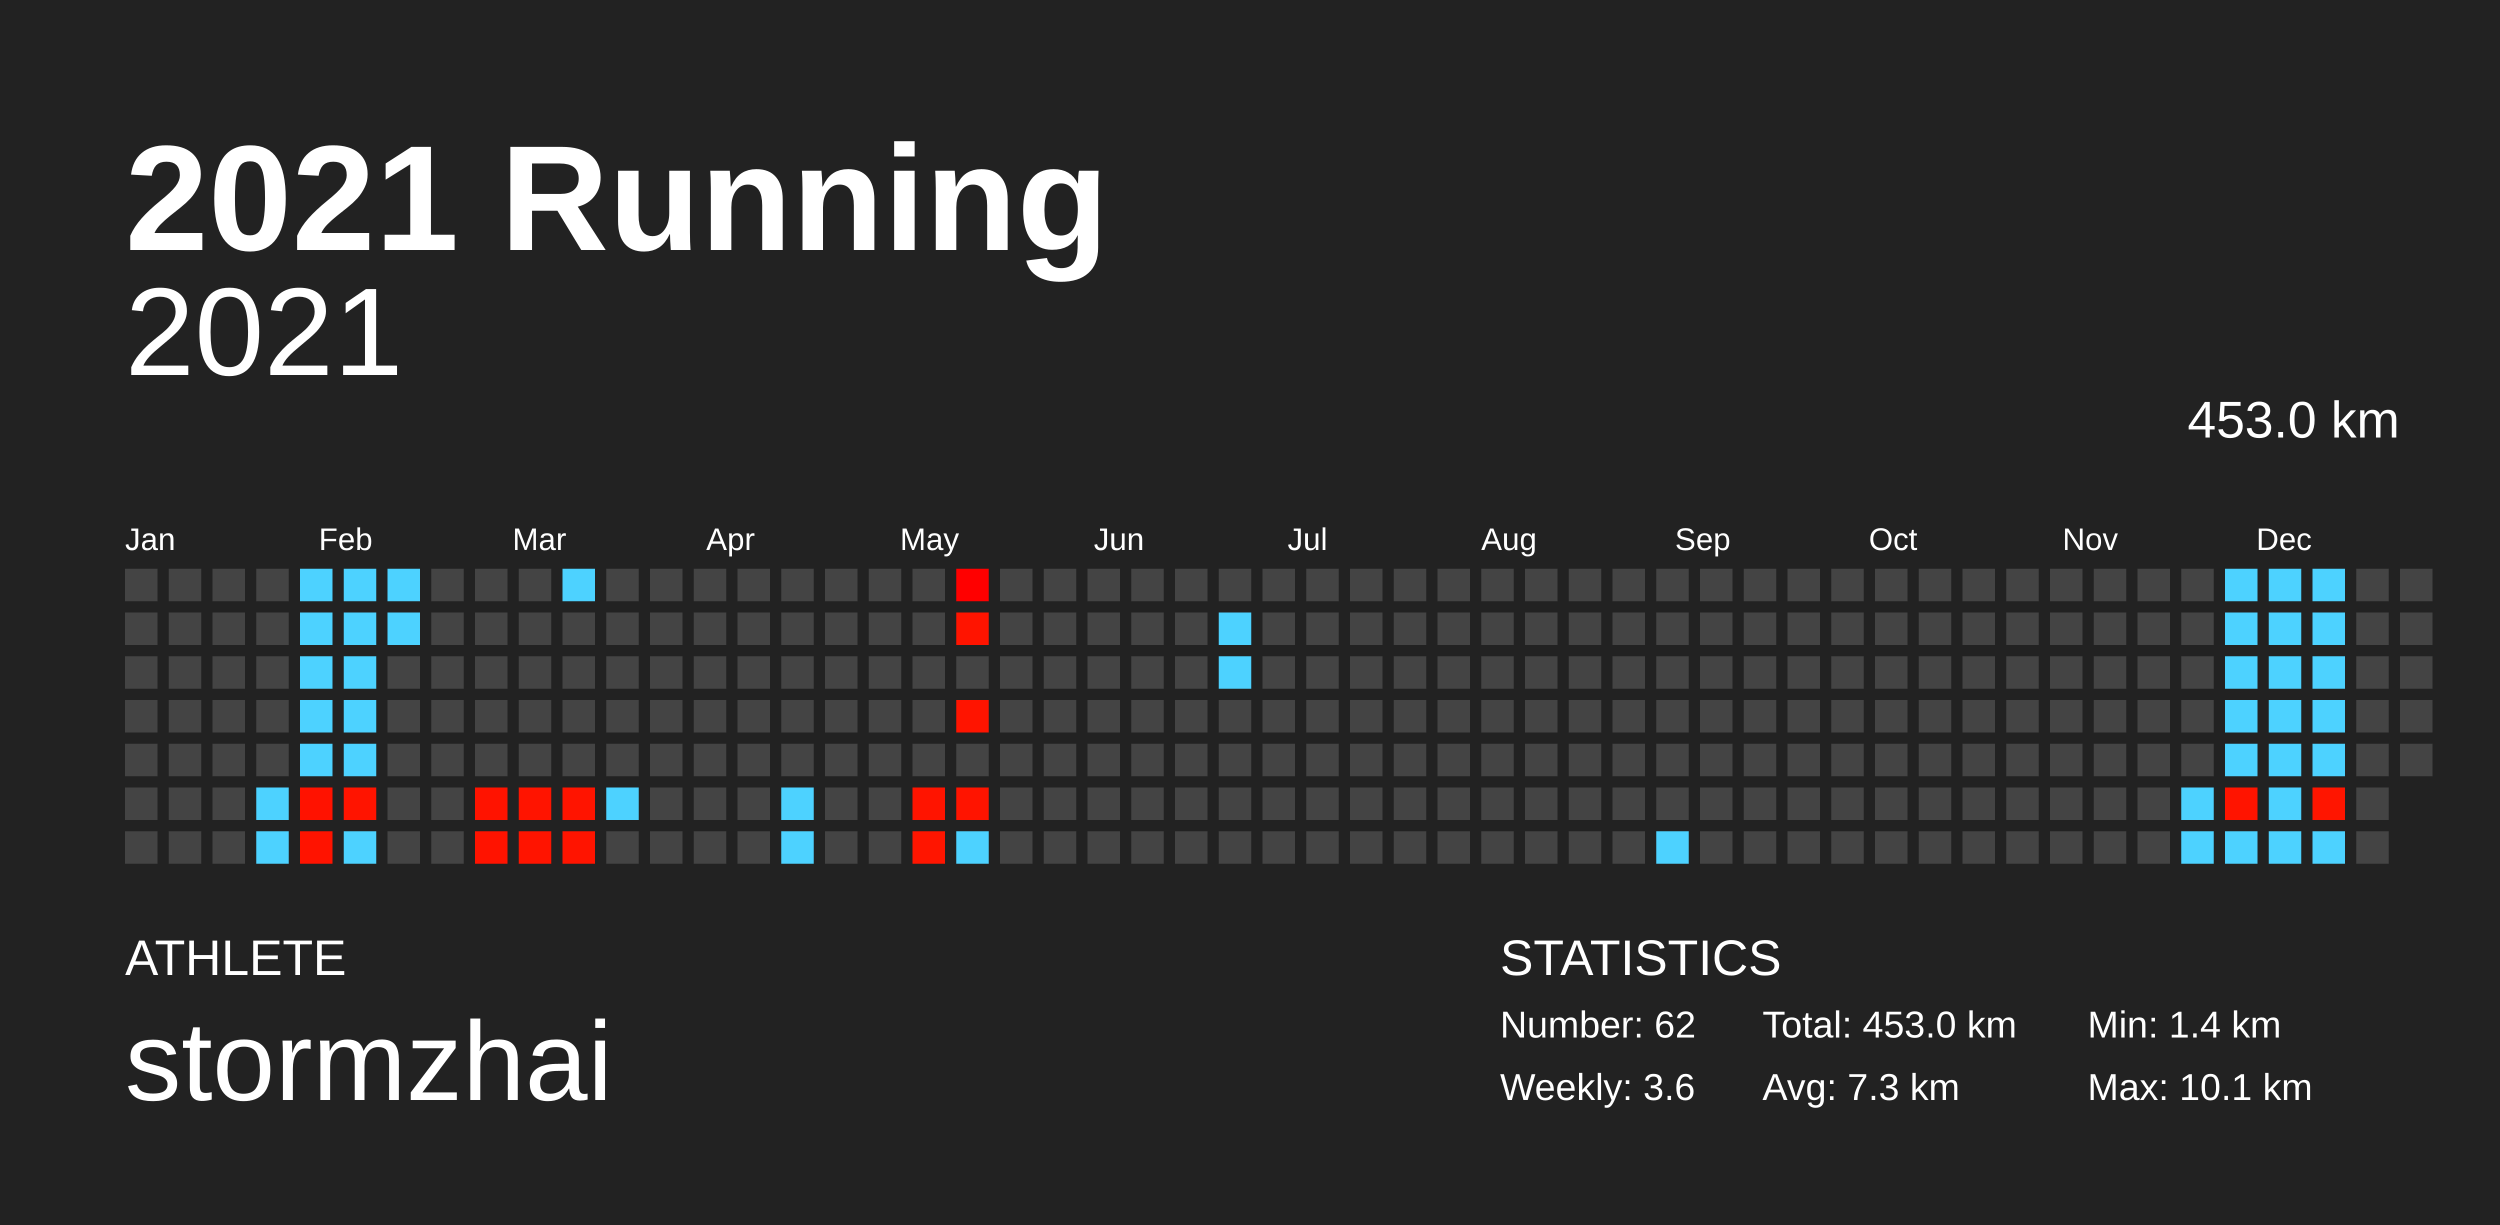
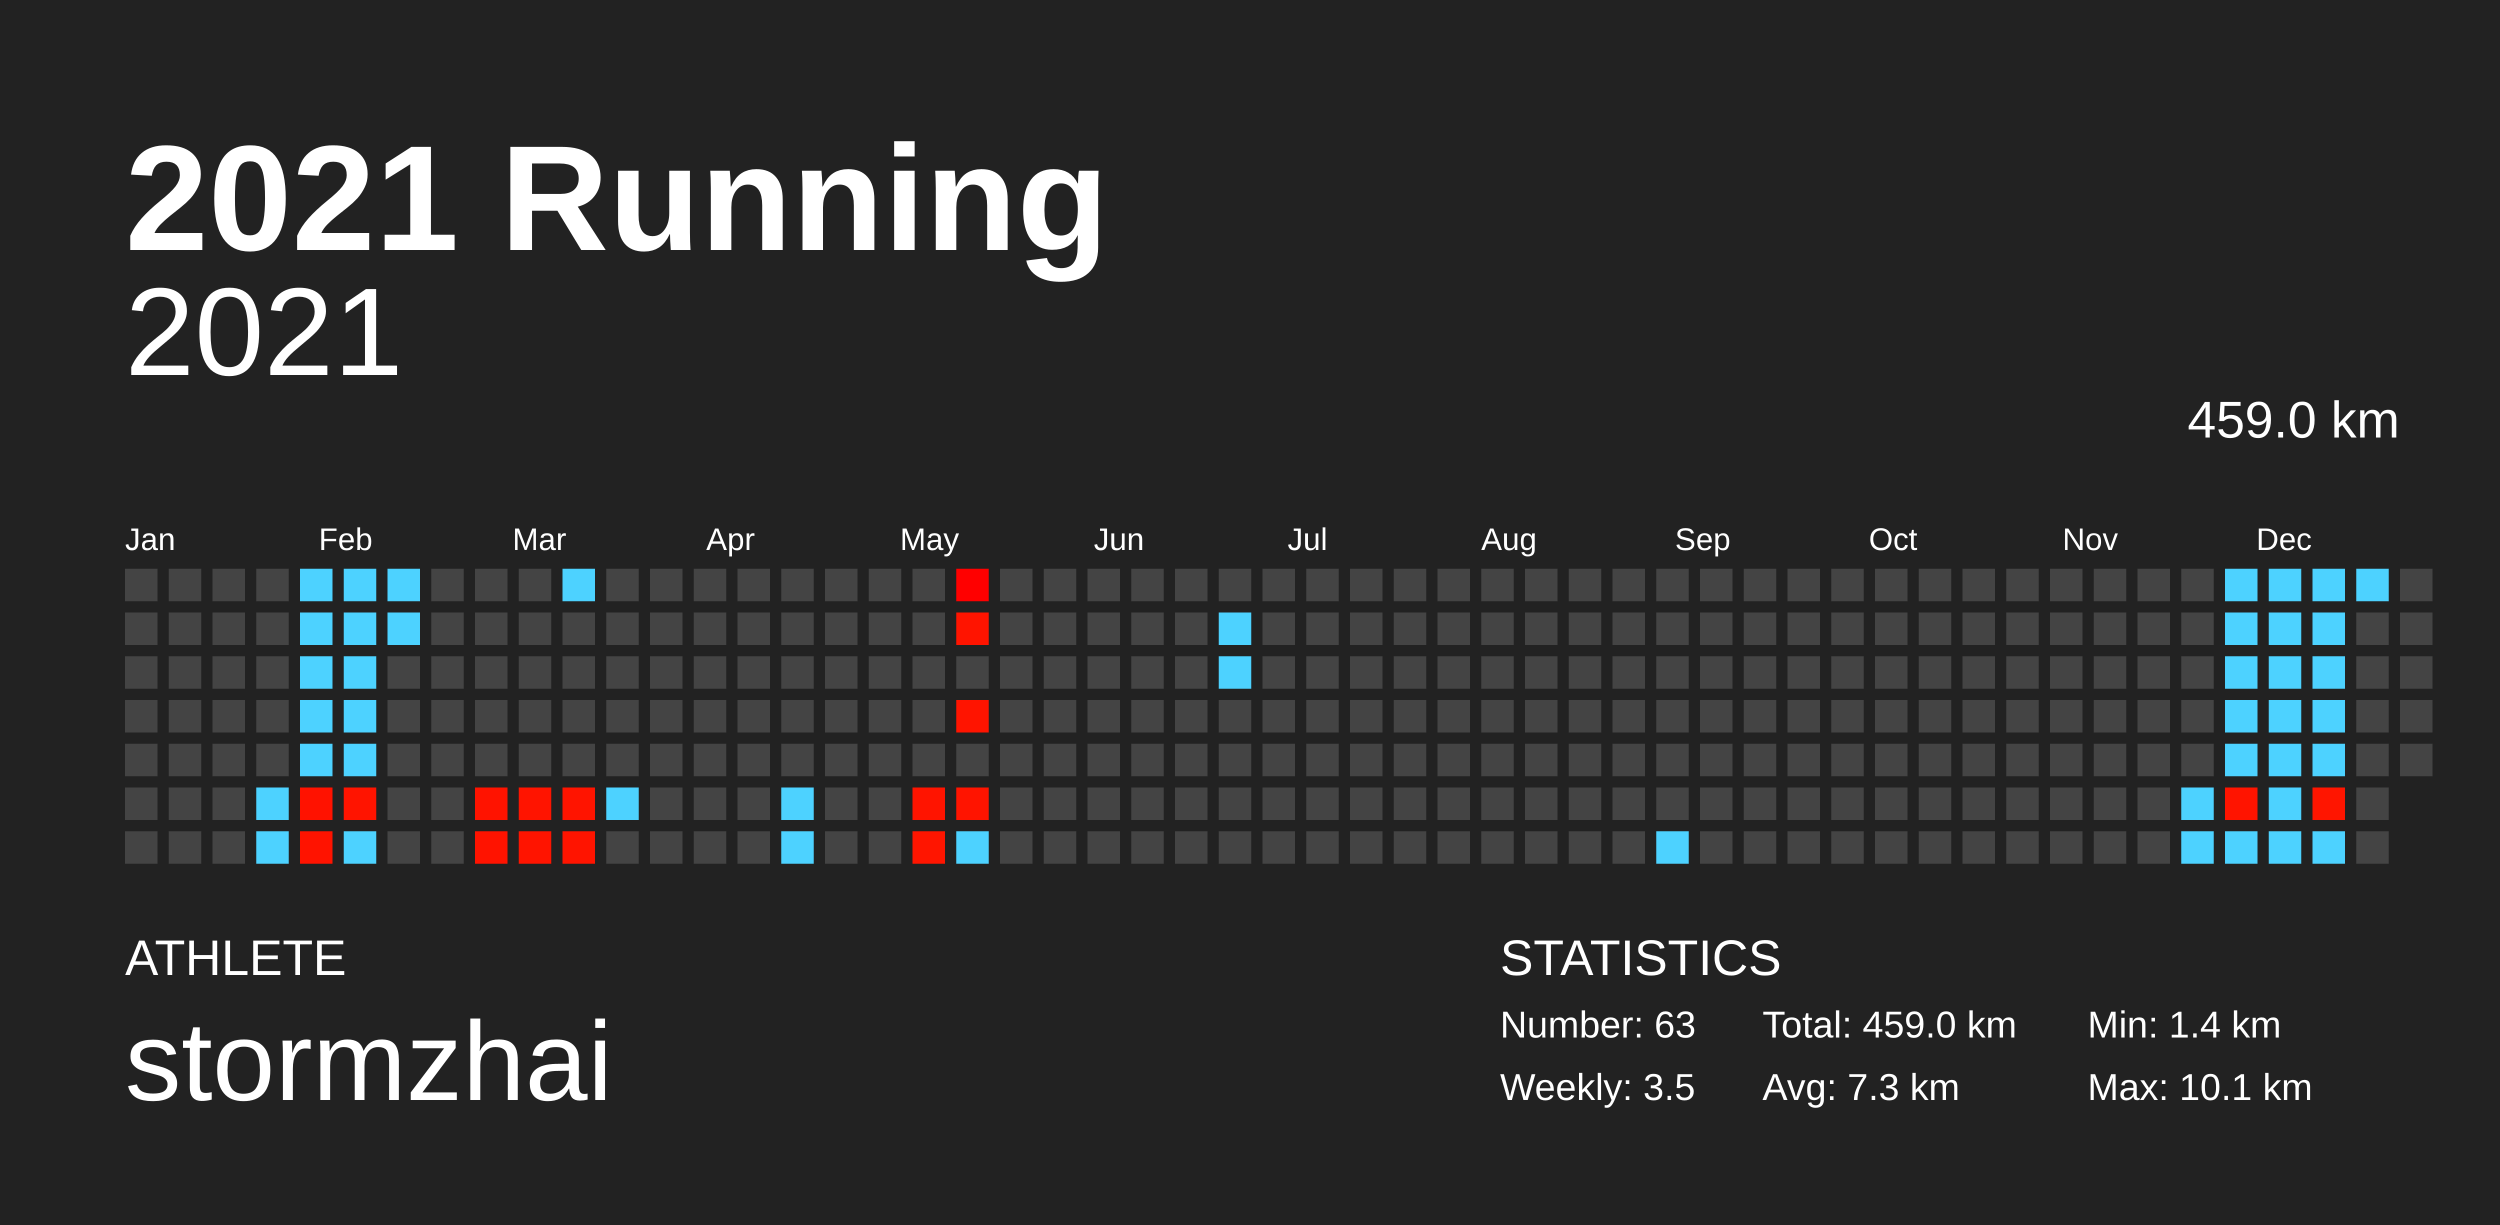
<svg xmlns="http://www.w3.org/2000/svg" baseProfile="full" height="98mm" version="1.1" viewBox="0,0,200,98" width="200mm">
  <defs />
  <rect fill="#222222" height="98" width="200" x="0" y="0" />
  <text fill="#FFFFFF" style="font-size:12px; font-family:Arial; font-weight:bold;" x="10" y="20">2021 Running</text>
  <text fill="#FFFFFF" style="font-size:4px; font-family:Arial" x="10" y="78">ATHLETE</text>
  <text fill="#FFFFFF" style="font-size:9px; font-family:Arial" x="10" y="88">stormzhai</text>
  <text fill="#FFFFFF" style="font-size:4px; font-family:Arial" x="120" y="78">STATISTICS</text>
-   <text fill="#FFFFFF" style="font-size:3px; font-family:Arial" x="120" y="83">Number: 62</text>
-   <text fill="#FFFFFF" style="font-size:3px; font-family:Arial" x="120" y="88">Weekly: 3.6</text>
-   <text fill="#FFFFFF" style="font-size:3px; font-family:Arial" x="141" y="83">Total: 453.0 km</text>
+   <text fill="#FFFFFF" style="font-size:3px; font-family:Arial" x="120" y="83">Number: 63</text>
+   <text fill="#FFFFFF" style="font-size:3px; font-family:Arial" x="120" y="88">Weekly: 3.5</text>
+   <text fill="#FFFFFF" style="font-size:3px; font-family:Arial" x="141" y="83">Total: 459.0 km</text>
  <text fill="#FFFFFF" style="font-size:3px; font-family:Arial" x="141" y="88">Avg: 7.3 km</text>
  <text fill="#FFFFFF" style="font-size:3px; font-family:Arial" x="167" y="83">Min: 1.4 km</text>
  <text fill="#FFFFFF" style="font-size:3px; font-family:Arial" x="167" y="88">Max: 10.1 km</text>
  <text alignment-baseline="hanging" fill="#FFFFFF" style="font-size:10.0px; font-family:Arial;" x="10" y="30">2021</text>
-   <text alignment-baseline="hanging" fill="#FFFFFF" style="font-size:4.125px; font-family:Arial;" x="175" y="35">453.0 km</text>
+   <text alignment-baseline="hanging" fill="#FFFFFF" style="font-size:4.125px; font-family:Arial;" x="175" y="35">459.0 km</text>
  <text fill="#FFFFFF" style="font-size:2.5px; font-family:Arial" x="10.0" y="44">Jan</text>
  <text fill="#FFFFFF" style="font-size:2.5px; font-family:Arial" x="25.5" y="44">Feb</text>
  <text fill="#FFFFFF" style="font-size:2.5px; font-family:Arial" x="41.0" y="44">Mar</text>
  <text fill="#FFFFFF" style="font-size:2.5px; font-family:Arial" x="56.5" y="44">Apr</text>
  <text fill="#FFFFFF" style="font-size:2.5px; font-family:Arial" x="72.0" y="44">May</text>
  <text fill="#FFFFFF" style="font-size:2.5px; font-family:Arial" x="87.5" y="44">Jun</text>
  <text fill="#FFFFFF" style="font-size:2.5px; font-family:Arial" x="103.0" y="44">Jul</text>
  <text fill="#FFFFFF" style="font-size:2.5px; font-family:Arial" x="118.5" y="44">Aug</text>
  <text fill="#FFFFFF" style="font-size:2.5px; font-family:Arial" x="134.0" y="44">Sep</text>
  <text fill="#FFFFFF" style="font-size:2.5px; font-family:Arial" x="149.5" y="44">Oct</text>
  <text fill="#FFFFFF" style="font-size:2.5px; font-family:Arial" x="165.0" y="44">Nov</text>
  <text fill="#FFFFFF" style="font-size:2.5px; font-family:Arial" x="180.5" y="44">Dec</text>
  <rect fill="#444444" height="2.6" width="2.6" x="10.0" y="45.5" />
  <rect fill="#444444" height="2.6" width="2.6" x="10.0" y="49.0" />
  <rect fill="#444444" height="2.6" width="2.6" x="10.0" y="52.5" />
  <rect fill="#444444" height="2.6" width="2.6" x="10.0" y="56.0" />
  <rect fill="#444444" height="2.6" width="2.6" x="10.0" y="59.5" />
  <rect fill="#444444" height="2.6" width="2.6" x="10.0" y="63.0" />
  <rect fill="#444444" height="2.6" width="2.6" x="10.0" y="66.5" />
  <rect fill="#444444" height="2.6" width="2.6" x="13.5" y="45.5" />
  <rect fill="#444444" height="2.6" width="2.6" x="13.5" y="49.0" />
  <rect fill="#444444" height="2.6" width="2.6" x="13.5" y="52.5" />
  <rect fill="#444444" height="2.6" width="2.6" x="13.5" y="56.0" />
  <rect fill="#444444" height="2.6" width="2.6" x="13.5" y="59.5" />
  <rect fill="#444444" height="2.6" width="2.6" x="13.5" y="63.0" />
  <rect fill="#444444" height="2.6" width="2.6" x="13.5" y="66.5" />
  <rect fill="#444444" height="2.6" width="2.6" x="17.0" y="45.5" />
  <rect fill="#444444" height="2.6" width="2.6" x="17.0" y="49.0" />
  <rect fill="#444444" height="2.6" width="2.6" x="17.0" y="52.5" />
  <rect fill="#444444" height="2.6" width="2.6" x="17.0" y="56.0" />
  <rect fill="#444444" height="2.6" width="2.6" x="17.0" y="59.5" />
  <rect fill="#444444" height="2.6" width="2.6" x="17.0" y="63.0" />
  <rect fill="#444444" height="2.6" width="2.6" x="17.0" y="66.5" />
  <rect fill="#444444" height="2.6" width="2.6" x="20.5" y="45.5" />
  <rect fill="#444444" height="2.6" width="2.6" x="20.5" y="49.0" />
  <rect fill="#444444" height="2.6" width="2.6" x="20.5" y="52.5" />
  <rect fill="#444444" height="2.6" width="2.6" x="20.5" y="56.0" />
  <rect fill="#444444" height="2.6" width="2.6" x="20.5" y="59.5" />
  <rect fill="#4dd2ff" height="2.6" width="2.6" x="20.5" y="63.0" />
  <rect fill="#4dd2ff" height="2.6" width="2.6" x="20.5" y="66.5" />
  <rect fill="#4dd2ff" height="2.6" width="2.6" x="24.0" y="45.5" />
  <rect fill="#4dd2ff" height="2.6" width="2.6" x="24.0" y="49.0" />
  <rect fill="#4dd2ff" height="2.6" width="2.6" x="24.0" y="52.5" />
  <rect fill="#4dd2ff" height="2.6" width="2.6" x="24.0" y="56.0" />
  <rect fill="#4dd2ff" height="2.6" width="2.6" x="24.0" y="59.5" />
  <rect fill="#ff1200" height="2.6" width="2.6" x="24.0" y="63.0" />
  <rect fill="#ff1300" height="2.6" width="2.6" x="24.0" y="66.5" />
  <rect fill="#4dd2ff" height="2.6" width="2.6" x="27.5" y="45.5" />
  <rect fill="#4dd2ff" height="2.6" width="2.6" x="27.5" y="49.0" />
  <rect fill="#4dd2ff" height="2.6" width="2.6" x="27.5" y="52.5" />
  <rect fill="#4dd2ff" height="2.6" width="2.6" x="27.5" y="56.0" />
  <rect fill="#4dd2ff" height="2.6" width="2.6" x="27.5" y="59.5" />
  <rect fill="#ff1400" height="2.6" width="2.6" x="27.5" y="63.0" />
  <rect fill="#4dd2ff" height="2.6" width="2.6" x="27.5" y="66.5" />
  <rect fill="#4dd2ff" height="2.6" width="2.6" x="31.0" y="45.5" />
  <rect fill="#4dd2ff" height="2.6" width="2.6" x="31.0" y="49.0" />
  <rect fill="#444444" height="2.6" width="2.6" x="31.0" y="52.5" />
  <rect fill="#444444" height="2.6" width="2.6" x="31.0" y="56.0" />
  <rect fill="#444444" height="2.6" width="2.6" x="31.0" y="59.5" />
  <rect fill="#444444" height="2.6" width="2.6" x="31.0" y="63.0" />
  <rect fill="#444444" height="2.6" width="2.6" x="31.0" y="66.5" />
  <rect fill="#444444" height="2.6" width="2.6" x="34.5" y="45.5" />
  <rect fill="#444444" height="2.6" width="2.6" x="34.5" y="49.0" />
  <rect fill="#444444" height="2.6" width="2.6" x="34.5" y="52.5" />
  <rect fill="#444444" height="2.6" width="2.6" x="34.5" y="56.0" />
  <rect fill="#444444" height="2.6" width="2.6" x="34.5" y="59.5" />
  <rect fill="#444444" height="2.6" width="2.6" x="34.5" y="63.0" />
  <rect fill="#444444" height="2.6" width="2.6" x="34.5" y="66.5" />
  <rect fill="#444444" height="2.6" width="2.6" x="38.0" y="45.5" />
  <rect fill="#444444" height="2.6" width="2.6" x="38.0" y="49.0" />
  <rect fill="#444444" height="2.6" width="2.6" x="38.0" y="52.5" />
  <rect fill="#444444" height="2.6" width="2.6" x="38.0" y="56.0" />
  <rect fill="#444444" height="2.6" width="2.6" x="38.0" y="59.5" />
  <rect fill="#ff1300" height="2.6" width="2.6" x="38.0" y="63.0" />
  <rect fill="#ff1300" height="2.6" width="2.6" x="38.0" y="66.5" />
  <rect fill="#444444" height="2.6" width="2.6" x="41.5" y="45.5" />
  <rect fill="#444444" height="2.6" width="2.6" x="41.5" y="49.0" />
  <rect fill="#444444" height="2.6" width="2.6" x="41.5" y="52.5" />
  <rect fill="#444444" height="2.6" width="2.6" x="41.5" y="56.0" />
  <rect fill="#444444" height="2.6" width="2.6" x="41.5" y="59.5" />
  <rect fill="#ff1400" height="2.6" width="2.6" x="41.5" y="63.0" />
  <rect fill="#ff1400" height="2.6" width="2.6" x="41.5" y="66.5" />
  <rect fill="#4dd2ff" height="2.6" width="2.6" x="45.0" y="45.5" />
  <rect fill="#444444" height="2.6" width="2.6" x="45.0" y="49.0" />
  <rect fill="#444444" height="2.6" width="2.6" x="45.0" y="52.5" />
  <rect fill="#444444" height="2.6" width="2.6" x="45.0" y="56.0" />
  <rect fill="#444444" height="2.6" width="2.6" x="45.0" y="59.5" />
  <rect fill="#ff1400" height="2.6" width="2.6" x="45.0" y="63.0" />
  <rect fill="#ff1400" height="2.6" width="2.6" x="45.0" y="66.5" />
  <rect fill="#444444" height="2.6" width="2.6" x="48.5" y="45.5" />
  <rect fill="#444444" height="2.6" width="2.6" x="48.5" y="49.0" />
  <rect fill="#444444" height="2.6" width="2.6" x="48.5" y="52.5" />
  <rect fill="#444444" height="2.6" width="2.6" x="48.5" y="56.0" />
  <rect fill="#444444" height="2.6" width="2.6" x="48.5" y="59.5" />
  <rect fill="#4dd2ff" height="2.6" width="2.6" x="48.5" y="63.0" />
  <rect fill="#444444" height="2.6" width="2.6" x="48.5" y="66.5" />
  <rect fill="#444444" height="2.6" width="2.6" x="52.0" y="45.5" />
  <rect fill="#444444" height="2.6" width="2.6" x="52.0" y="49.0" />
  <rect fill="#444444" height="2.6" width="2.6" x="52.0" y="52.5" />
  <rect fill="#444444" height="2.6" width="2.6" x="52.0" y="56.0" />
  <rect fill="#444444" height="2.6" width="2.6" x="52.0" y="59.5" />
  <rect fill="#444444" height="2.6" width="2.6" x="52.0" y="63.0" />
  <rect fill="#444444" height="2.6" width="2.6" x="52.0" y="66.5" />
  <rect fill="#444444" height="2.6" width="2.6" x="55.5" y="45.5" />
  <rect fill="#444444" height="2.6" width="2.6" x="55.5" y="49.0" />
  <rect fill="#444444" height="2.6" width="2.6" x="55.5" y="52.5" />
  <rect fill="#444444" height="2.6" width="2.6" x="55.5" y="56.0" />
  <rect fill="#444444" height="2.6" width="2.6" x="55.5" y="59.5" />
  <rect fill="#444444" height="2.6" width="2.6" x="55.5" y="63.0" />
  <rect fill="#444444" height="2.6" width="2.6" x="55.5" y="66.5" />
  <rect fill="#444444" height="2.6" width="2.6" x="59.0" y="45.5" />
  <rect fill="#444444" height="2.6" width="2.6" x="59.0" y="49.0" />
  <rect fill="#444444" height="2.6" width="2.6" x="59.0" y="52.5" />
  <rect fill="#444444" height="2.6" width="2.6" x="59.0" y="56.0" />
  <rect fill="#444444" height="2.6" width="2.6" x="59.0" y="59.5" />
  <rect fill="#444444" height="2.6" width="2.6" x="59.0" y="63.0" />
  <rect fill="#444444" height="2.6" width="2.6" x="59.0" y="66.5" />
  <rect fill="#444444" height="2.6" width="2.6" x="62.5" y="45.5" />
  <rect fill="#444444" height="2.6" width="2.6" x="62.5" y="49.0" />
  <rect fill="#444444" height="2.6" width="2.6" x="62.5" y="52.5" />
  <rect fill="#444444" height="2.6" width="2.6" x="62.5" y="56.0" />
  <rect fill="#444444" height="2.6" width="2.6" x="62.5" y="59.5" />
  <rect fill="#4dd2ff" height="2.6" width="2.6" x="62.5" y="63.0" />
  <rect fill="#4dd2ff" height="2.6" width="2.6" x="62.5" y="66.5" />
  <rect fill="#444444" height="2.6" width="2.6" x="66.0" y="45.5" />
  <rect fill="#444444" height="2.6" width="2.6" x="66.0" y="49.0" />
  <rect fill="#444444" height="2.6" width="2.6" x="66.0" y="52.5" />
  <rect fill="#444444" height="2.6" width="2.6" x="66.0" y="56.0" />
  <rect fill="#444444" height="2.6" width="2.6" x="66.0" y="59.5" />
  <rect fill="#444444" height="2.6" width="2.6" x="66.0" y="63.0" />
  <rect fill="#444444" height="2.6" width="2.6" x="66.0" y="66.5" />
  <rect fill="#444444" height="2.6" width="2.6" x="69.5" y="45.5" />
  <rect fill="#444444" height="2.6" width="2.6" x="69.5" y="49.0" />
  <rect fill="#444444" height="2.6" width="2.6" x="69.5" y="52.5" />
  <rect fill="#444444" height="2.6" width="2.6" x="69.5" y="56.0" />
  <rect fill="#444444" height="2.6" width="2.6" x="69.5" y="59.5" />
  <rect fill="#444444" height="2.6" width="2.6" x="69.5" y="63.0" />
  <rect fill="#444444" height="2.6" width="2.6" x="69.5" y="66.5" />
  <rect fill="#444444" height="2.6" width="2.6" x="73.0" y="45.5" />
  <rect fill="#444444" height="2.6" width="2.6" x="73.0" y="49.0" />
  <rect fill="#444444" height="2.6" width="2.6" x="73.0" y="52.5" />
  <rect fill="#444444" height="2.6" width="2.6" x="73.0" y="56.0" />
  <rect fill="#444444" height="2.6" width="2.6" x="73.0" y="59.5" />
  <rect fill="#ff1400" height="2.6" width="2.6" x="73.0" y="63.0" />
  <rect fill="#ff1500" height="2.6" width="2.6" x="73.0" y="66.5" />
  <rect fill="#ff0000" height="2.6" width="2.6" x="76.5" y="45.5" />
  <rect fill="#ff1400" height="2.6" width="2.6" x="76.5" y="49.0" />
  <rect fill="#444444" height="2.6" width="2.6" x="76.5" y="52.5" />
  <rect fill="#ff1400" height="2.6" width="2.6" x="76.5" y="56.0" />
  <rect fill="#444444" height="2.6" width="2.6" x="76.5" y="59.5" />
  <rect fill="#ff1400" height="2.6" width="2.6" x="76.5" y="63.0" />
  <rect fill="#4dd2ff" height="2.6" width="2.6" x="76.5" y="66.5" />
  <rect fill="#444444" height="2.6" width="2.6" x="80.0" y="45.5" />
  <rect fill="#444444" height="2.6" width="2.6" x="80.0" y="49.0" />
  <rect fill="#444444" height="2.6" width="2.6" x="80.0" y="52.5" />
  <rect fill="#444444" height="2.6" width="2.6" x="80.0" y="56.0" />
  <rect fill="#444444" height="2.6" width="2.6" x="80.0" y="59.5" />
  <rect fill="#444444" height="2.6" width="2.6" x="80.0" y="63.0" />
  <rect fill="#444444" height="2.6" width="2.6" x="80.0" y="66.5" />
  <rect fill="#444444" height="2.6" width="2.6" x="83.5" y="45.5" />
  <rect fill="#444444" height="2.6" width="2.6" x="83.5" y="49.0" />
  <rect fill="#444444" height="2.6" width="2.6" x="83.5" y="52.5" />
  <rect fill="#444444" height="2.6" width="2.6" x="83.5" y="56.0" />
  <rect fill="#444444" height="2.6" width="2.6" x="83.5" y="59.5" />
  <rect fill="#444444" height="2.6" width="2.6" x="83.5" y="63.0" />
  <rect fill="#444444" height="2.6" width="2.6" x="83.5" y="66.5" />
  <rect fill="#444444" height="2.6" width="2.6" x="87.0" y="45.5" />
  <rect fill="#444444" height="2.6" width="2.6" x="87.0" y="49.0" />
  <rect fill="#444444" height="2.6" width="2.6" x="87.0" y="52.5" />
  <rect fill="#444444" height="2.6" width="2.6" x="87.0" y="56.0" />
  <rect fill="#444444" height="2.6" width="2.6" x="87.0" y="59.5" />
  <rect fill="#444444" height="2.6" width="2.6" x="87.0" y="63.0" />
  <rect fill="#444444" height="2.6" width="2.6" x="87.0" y="66.5" />
  <rect fill="#444444" height="2.6" width="2.6" x="90.5" y="45.5" />
  <rect fill="#444444" height="2.6" width="2.6" x="90.5" y="49.0" />
  <rect fill="#444444" height="2.6" width="2.6" x="90.5" y="52.5" />
  <rect fill="#444444" height="2.6" width="2.6" x="90.5" y="56.0" />
  <rect fill="#444444" height="2.6" width="2.6" x="90.5" y="59.5" />
  <rect fill="#444444" height="2.6" width="2.6" x="90.5" y="63.0" />
  <rect fill="#444444" height="2.6" width="2.6" x="90.5" y="66.5" />
  <rect fill="#444444" height="2.6" width="2.6" x="94.0" y="45.5" />
  <rect fill="#444444" height="2.6" width="2.6" x="94.0" y="49.0" />
  <rect fill="#444444" height="2.6" width="2.6" x="94.0" y="52.5" />
  <rect fill="#444444" height="2.6" width="2.6" x="94.0" y="56.0" />
  <rect fill="#444444" height="2.6" width="2.6" x="94.0" y="59.5" />
  <rect fill="#444444" height="2.6" width="2.6" x="94.0" y="63.0" />
  <rect fill="#444444" height="2.6" width="2.6" x="94.0" y="66.5" />
  <rect fill="#444444" height="2.6" width="2.6" x="97.5" y="45.5" />
  <rect fill="#4dd2ff" height="2.6" width="2.6" x="97.5" y="49.0" />
  <rect fill="#4dd2ff" height="2.6" width="2.6" x="97.5" y="52.5" />
  <rect fill="#444444" height="2.6" width="2.6" x="97.5" y="56.0" />
  <rect fill="#444444" height="2.6" width="2.6" x="97.5" y="59.5" />
  <rect fill="#444444" height="2.6" width="2.6" x="97.5" y="63.0" />
  <rect fill="#444444" height="2.6" width="2.6" x="97.5" y="66.5" />
  <rect fill="#444444" height="2.6" width="2.6" x="101.0" y="45.5" />
  <rect fill="#444444" height="2.6" width="2.6" x="101.0" y="49.0" />
  <rect fill="#444444" height="2.6" width="2.6" x="101.0" y="52.5" />
  <rect fill="#444444" height="2.6" width="2.6" x="101.0" y="56.0" />
  <rect fill="#444444" height="2.6" width="2.6" x="101.0" y="59.5" />
  <rect fill="#444444" height="2.6" width="2.6" x="101.0" y="63.0" />
  <rect fill="#444444" height="2.6" width="2.6" x="101.0" y="66.5" />
  <rect fill="#444444" height="2.6" width="2.6" x="104.5" y="45.5" />
  <rect fill="#444444" height="2.6" width="2.6" x="104.5" y="49.0" />
  <rect fill="#444444" height="2.6" width="2.6" x="104.5" y="52.5" />
  <rect fill="#444444" height="2.6" width="2.6" x="104.5" y="56.0" />
  <rect fill="#444444" height="2.6" width="2.6" x="104.5" y="59.5" />
  <rect fill="#444444" height="2.6" width="2.6" x="104.5" y="63.0" />
  <rect fill="#444444" height="2.6" width="2.6" x="104.5" y="66.5" />
  <rect fill="#444444" height="2.6" width="2.6" x="108.0" y="45.5" />
  <rect fill="#444444" height="2.6" width="2.6" x="108.0" y="49.0" />
  <rect fill="#444444" height="2.6" width="2.6" x="108.0" y="52.5" />
  <rect fill="#444444" height="2.6" width="2.6" x="108.0" y="56.0" />
  <rect fill="#444444" height="2.6" width="2.6" x="108.0" y="59.5" />
  <rect fill="#444444" height="2.6" width="2.6" x="108.0" y="63.0" />
  <rect fill="#444444" height="2.6" width="2.6" x="108.0" y="66.5" />
  <rect fill="#444444" height="2.6" width="2.6" x="111.5" y="45.5" />
  <rect fill="#444444" height="2.6" width="2.6" x="111.5" y="49.0" />
  <rect fill="#444444" height="2.6" width="2.6" x="111.5" y="52.5" />
  <rect fill="#444444" height="2.6" width="2.6" x="111.5" y="56.0" />
  <rect fill="#444444" height="2.6" width="2.6" x="111.5" y="59.5" />
  <rect fill="#444444" height="2.6" width="2.6" x="111.5" y="63.0" />
  <rect fill="#444444" height="2.6" width="2.6" x="111.5" y="66.5" />
  <rect fill="#444444" height="2.6" width="2.6" x="115.0" y="45.5" />
  <rect fill="#444444" height="2.6" width="2.6" x="115.0" y="49.0" />
  <rect fill="#444444" height="2.6" width="2.6" x="115.0" y="52.5" />
  <rect fill="#444444" height="2.6" width="2.6" x="115.0" y="56.0" />
  <rect fill="#444444" height="2.6" width="2.6" x="115.0" y="59.5" />
  <rect fill="#444444" height="2.6" width="2.6" x="115.0" y="63.0" />
  <rect fill="#444444" height="2.6" width="2.6" x="115.0" y="66.5" />
  <rect fill="#444444" height="2.6" width="2.6" x="118.5" y="45.5" />
  <rect fill="#444444" height="2.6" width="2.6" x="118.5" y="49.0" />
  <rect fill="#444444" height="2.6" width="2.6" x="118.5" y="52.5" />
  <rect fill="#444444" height="2.6" width="2.6" x="118.5" y="56.0" />
  <rect fill="#444444" height="2.6" width="2.6" x="118.5" y="59.5" />
  <rect fill="#444444" height="2.6" width="2.6" x="118.5" y="63.0" />
  <rect fill="#444444" height="2.6" width="2.6" x="118.5" y="66.5" />
  <rect fill="#444444" height="2.6" width="2.6" x="122.0" y="45.5" />
  <rect fill="#444444" height="2.6" width="2.6" x="122.0" y="49.0" />
  <rect fill="#444444" height="2.6" width="2.6" x="122.0" y="52.5" />
  <rect fill="#444444" height="2.6" width="2.6" x="122.0" y="56.0" />
  <rect fill="#444444" height="2.6" width="2.6" x="122.0" y="59.5" />
  <rect fill="#444444" height="2.6" width="2.6" x="122.0" y="63.0" />
  <rect fill="#444444" height="2.6" width="2.6" x="122.0" y="66.5" />
  <rect fill="#444444" height="2.6" width="2.6" x="125.5" y="45.5" />
  <rect fill="#444444" height="2.6" width="2.6" x="125.5" y="49.0" />
  <rect fill="#444444" height="2.6" width="2.6" x="125.5" y="52.5" />
  <rect fill="#444444" height="2.6" width="2.6" x="125.5" y="56.0" />
  <rect fill="#444444" height="2.6" width="2.6" x="125.5" y="59.5" />
  <rect fill="#444444" height="2.6" width="2.6" x="125.5" y="63.0" />
  <rect fill="#444444" height="2.6" width="2.6" x="125.5" y="66.5" />
  <rect fill="#444444" height="2.6" width="2.6" x="129.0" y="45.5" />
  <rect fill="#444444" height="2.6" width="2.6" x="129.0" y="49.0" />
  <rect fill="#444444" height="2.6" width="2.6" x="129.0" y="52.5" />
  <rect fill="#444444" height="2.6" width="2.6" x="129.0" y="56.0" />
  <rect fill="#444444" height="2.6" width="2.6" x="129.0" y="59.5" />
  <rect fill="#444444" height="2.6" width="2.6" x="129.0" y="63.0" />
  <rect fill="#444444" height="2.6" width="2.6" x="129.0" y="66.5" />
  <rect fill="#444444" height="2.6" width="2.6" x="132.5" y="45.5" />
  <rect fill="#444444" height="2.6" width="2.6" x="132.5" y="49.0" />
  <rect fill="#444444" height="2.6" width="2.6" x="132.5" y="52.5" />
  <rect fill="#444444" height="2.6" width="2.6" x="132.5" y="56.0" />
  <rect fill="#444444" height="2.6" width="2.6" x="132.5" y="59.5" />
  <rect fill="#444444" height="2.6" width="2.6" x="132.5" y="63.0" />
  <rect fill="#4dd2ff" height="2.6" width="2.6" x="132.5" y="66.5" />
  <rect fill="#444444" height="2.6" width="2.6" x="136.0" y="45.5" />
  <rect fill="#444444" height="2.6" width="2.6" x="136.0" y="49.0" />
  <rect fill="#444444" height="2.6" width="2.6" x="136.0" y="52.5" />
  <rect fill="#444444" height="2.6" width="2.6" x="136.0" y="56.0" />
  <rect fill="#444444" height="2.6" width="2.6" x="136.0" y="59.5" />
  <rect fill="#444444" height="2.6" width="2.6" x="136.0" y="63.0" />
  <rect fill="#444444" height="2.6" width="2.6" x="136.0" y="66.5" />
  <rect fill="#444444" height="2.6" width="2.6" x="139.5" y="45.5" />
  <rect fill="#444444" height="2.6" width="2.6" x="139.5" y="49.0" />
  <rect fill="#444444" height="2.6" width="2.6" x="139.5" y="52.5" />
  <rect fill="#444444" height="2.6" width="2.6" x="139.5" y="56.0" />
  <rect fill="#444444" height="2.6" width="2.6" x="139.5" y="59.5" />
  <rect fill="#444444" height="2.6" width="2.6" x="139.5" y="63.0" />
  <rect fill="#444444" height="2.6" width="2.6" x="139.5" y="66.5" />
  <rect fill="#444444" height="2.6" width="2.6" x="143.0" y="45.5" />
  <rect fill="#444444" height="2.6" width="2.6" x="143.0" y="49.0" />
  <rect fill="#444444" height="2.6" width="2.6" x="143.0" y="52.5" />
  <rect fill="#444444" height="2.6" width="2.6" x="143.0" y="56.0" />
  <rect fill="#444444" height="2.6" width="2.6" x="143.0" y="59.5" />
  <rect fill="#444444" height="2.6" width="2.6" x="143.0" y="63.0" />
  <rect fill="#444444" height="2.6" width="2.6" x="143.0" y="66.5" />
  <rect fill="#444444" height="2.6" width="2.6" x="146.5" y="45.5" />
  <rect fill="#444444" height="2.6" width="2.6" x="146.5" y="49.0" />
  <rect fill="#444444" height="2.6" width="2.6" x="146.5" y="52.5" />
  <rect fill="#444444" height="2.6" width="2.6" x="146.5" y="56.0" />
  <rect fill="#444444" height="2.6" width="2.6" x="146.5" y="59.5" />
  <rect fill="#444444" height="2.6" width="2.6" x="146.5" y="63.0" />
  <rect fill="#444444" height="2.6" width="2.6" x="146.5" y="66.5" />
  <rect fill="#444444" height="2.6" width="2.6" x="150.0" y="45.5" />
  <rect fill="#444444" height="2.6" width="2.6" x="150.0" y="49.0" />
  <rect fill="#444444" height="2.6" width="2.6" x="150.0" y="52.5" />
  <rect fill="#444444" height="2.6" width="2.6" x="150.0" y="56.0" />
  <rect fill="#444444" height="2.6" width="2.6" x="150.0" y="59.5" />
  <rect fill="#444444" height="2.6" width="2.6" x="150.0" y="63.0" />
  <rect fill="#444444" height="2.6" width="2.6" x="150.0" y="66.5" />
  <rect fill="#444444" height="2.6" width="2.6" x="153.5" y="45.5" />
  <rect fill="#444444" height="2.6" width="2.6" x="153.5" y="49.0" />
  <rect fill="#444444" height="2.6" width="2.6" x="153.5" y="52.5" />
  <rect fill="#444444" height="2.6" width="2.6" x="153.5" y="56.0" />
  <rect fill="#444444" height="2.6" width="2.6" x="153.5" y="59.5" />
  <rect fill="#444444" height="2.6" width="2.6" x="153.5" y="63.0" />
  <rect fill="#444444" height="2.6" width="2.6" x="153.5" y="66.5" />
  <rect fill="#444444" height="2.6" width="2.6" x="157.0" y="45.5" />
  <rect fill="#444444" height="2.6" width="2.6" x="157.0" y="49.0" />
  <rect fill="#444444" height="2.6" width="2.6" x="157.0" y="52.5" />
  <rect fill="#444444" height="2.6" width="2.6" x="157.0" y="56.0" />
  <rect fill="#444444" height="2.6" width="2.6" x="157.0" y="59.5" />
  <rect fill="#444444" height="2.6" width="2.6" x="157.0" y="63.0" />
  <rect fill="#444444" height="2.6" width="2.6" x="157.0" y="66.5" />
  <rect fill="#444444" height="2.6" width="2.6" x="160.5" y="45.5" />
  <rect fill="#444444" height="2.6" width="2.6" x="160.5" y="49.0" />
  <rect fill="#444444" height="2.6" width="2.6" x="160.5" y="52.5" />
  <rect fill="#444444" height="2.6" width="2.6" x="160.5" y="56.0" />
  <rect fill="#444444" height="2.6" width="2.6" x="160.5" y="59.5" />
  <rect fill="#444444" height="2.6" width="2.6" x="160.5" y="63.0" />
  <rect fill="#444444" height="2.6" width="2.6" x="160.5" y="66.5" />
  <rect fill="#444444" height="2.6" width="2.6" x="164.0" y="45.5" />
  <rect fill="#444444" height="2.6" width="2.6" x="164.0" y="49.0" />
  <rect fill="#444444" height="2.6" width="2.6" x="164.0" y="52.5" />
  <rect fill="#444444" height="2.6" width="2.6" x="164.0" y="56.0" />
  <rect fill="#444444" height="2.6" width="2.6" x="164.0" y="59.5" />
  <rect fill="#444444" height="2.6" width="2.6" x="164.0" y="63.0" />
  <rect fill="#444444" height="2.6" width="2.6" x="164.0" y="66.5" />
  <rect fill="#444444" height="2.6" width="2.6" x="167.5" y="45.5" />
  <rect fill="#444444" height="2.6" width="2.6" x="167.5" y="49.0" />
  <rect fill="#444444" height="2.6" width="2.6" x="167.5" y="52.5" />
  <rect fill="#444444" height="2.6" width="2.6" x="167.5" y="56.0" />
  <rect fill="#444444" height="2.6" width="2.6" x="167.5" y="59.5" />
  <rect fill="#444444" height="2.6" width="2.6" x="167.5" y="63.0" />
  <rect fill="#444444" height="2.6" width="2.6" x="167.5" y="66.5" />
  <rect fill="#444444" height="2.6" width="2.6" x="171.0" y="45.5" />
  <rect fill="#444444" height="2.6" width="2.6" x="171.0" y="49.0" />
  <rect fill="#444444" height="2.6" width="2.6" x="171.0" y="52.5" />
  <rect fill="#444444" height="2.6" width="2.6" x="171.0" y="56.0" />
  <rect fill="#444444" height="2.6" width="2.6" x="171.0" y="59.5" />
  <rect fill="#444444" height="2.6" width="2.6" x="171.0" y="63.0" />
  <rect fill="#444444" height="2.6" width="2.6" x="171.0" y="66.5" />
  <rect fill="#444444" height="2.6" width="2.6" x="174.5" y="45.5" />
  <rect fill="#444444" height="2.6" width="2.6" x="174.5" y="49.0" />
  <rect fill="#444444" height="2.6" width="2.6" x="174.5" y="52.5" />
  <rect fill="#444444" height="2.6" width="2.6" x="174.5" y="56.0" />
  <rect fill="#444444" height="2.6" width="2.6" x="174.5" y="59.5" />
  <rect fill="#4dd2ff" height="2.6" width="2.6" x="174.5" y="63.0" />
  <rect fill="#4dd2ff" height="2.6" width="2.6" x="174.5" y="66.5" />
  <rect fill="#4dd2ff" height="2.6" width="2.6" x="178.0" y="45.5" />
  <rect fill="#4dd2ff" height="2.6" width="2.6" x="178.0" y="49.0" />
  <rect fill="#4dd2ff" height="2.6" width="2.6" x="178.0" y="52.5" />
  <rect fill="#4dd2ff" height="2.6" width="2.6" x="178.0" y="56.0" />
  <rect fill="#4dd2ff" height="2.6" width="2.6" x="178.0" y="59.5" />
  <rect fill="#ff1400" height="2.6" width="2.6" x="178.0" y="63.0" />
  <rect fill="#4dd2ff" height="2.6" width="2.6" x="178.0" y="66.5" />
  <rect fill="#4dd2ff" height="2.6" width="2.6" x="181.5" y="45.5" />
  <rect fill="#4dd2ff" height="2.6" width="2.6" x="181.5" y="49.0" />
  <rect fill="#4dd2ff" height="2.6" width="2.6" x="181.5" y="52.5" />
  <rect fill="#4dd2ff" height="2.6" width="2.6" x="181.5" y="56.0" />
  <rect fill="#4dd2ff" height="2.6" width="2.6" x="181.5" y="59.5" />
  <rect fill="#4dd2ff" height="2.6" width="2.6" x="181.5" y="63.0" />
  <rect fill="#4dd2ff" height="2.6" width="2.6" x="181.5" y="66.5" />
  <rect fill="#4dd2ff" height="2.6" width="2.6" x="185.0" y="45.5" />
  <rect fill="#4dd2ff" height="2.6" width="2.6" x="185.0" y="49.0" />
  <rect fill="#4dd2ff" height="2.6" width="2.6" x="185.0" y="52.5" />
  <rect fill="#4dd2ff" height="2.6" width="2.6" x="185.0" y="56.0" />
  <rect fill="#4dd2ff" height="2.6" width="2.6" x="185.0" y="59.5" />
  <rect fill="#ff1500" height="2.6" width="2.6" x="185.0" y="63.0" />
  <rect fill="#4dd2ff" height="2.6" width="2.6" x="185.0" y="66.5" />
-   <rect fill="#444444" height="2.6" width="2.6" x="188.5" y="45.5" />
+   <rect fill="#4dd2ff" height="2.6" width="2.6" x="188.5" y="45.5" />
  <rect fill="#444444" height="2.6" width="2.6" x="188.5" y="49.0" />
  <rect fill="#444444" height="2.6" width="2.6" x="188.5" y="52.5" />
  <rect fill="#444444" height="2.6" width="2.6" x="188.5" y="56.0" />
  <rect fill="#444444" height="2.6" width="2.6" x="188.5" y="59.5" />
  <rect fill="#444444" height="2.6" width="2.6" x="188.5" y="63.0" />
  <rect fill="#444444" height="2.6" width="2.6" x="188.5" y="66.5" />
  <rect fill="#444444" height="2.6" width="2.6" x="192.0" y="45.5" />
  <rect fill="#444444" height="2.6" width="2.6" x="192.0" y="49.0" />
  <rect fill="#444444" height="2.6" width="2.6" x="192.0" y="52.5" />
  <rect fill="#444444" height="2.6" width="2.6" x="192.0" y="56.0" />
  <rect fill="#444444" height="2.6" width="2.6" x="192.0" y="59.5" />
</svg>
